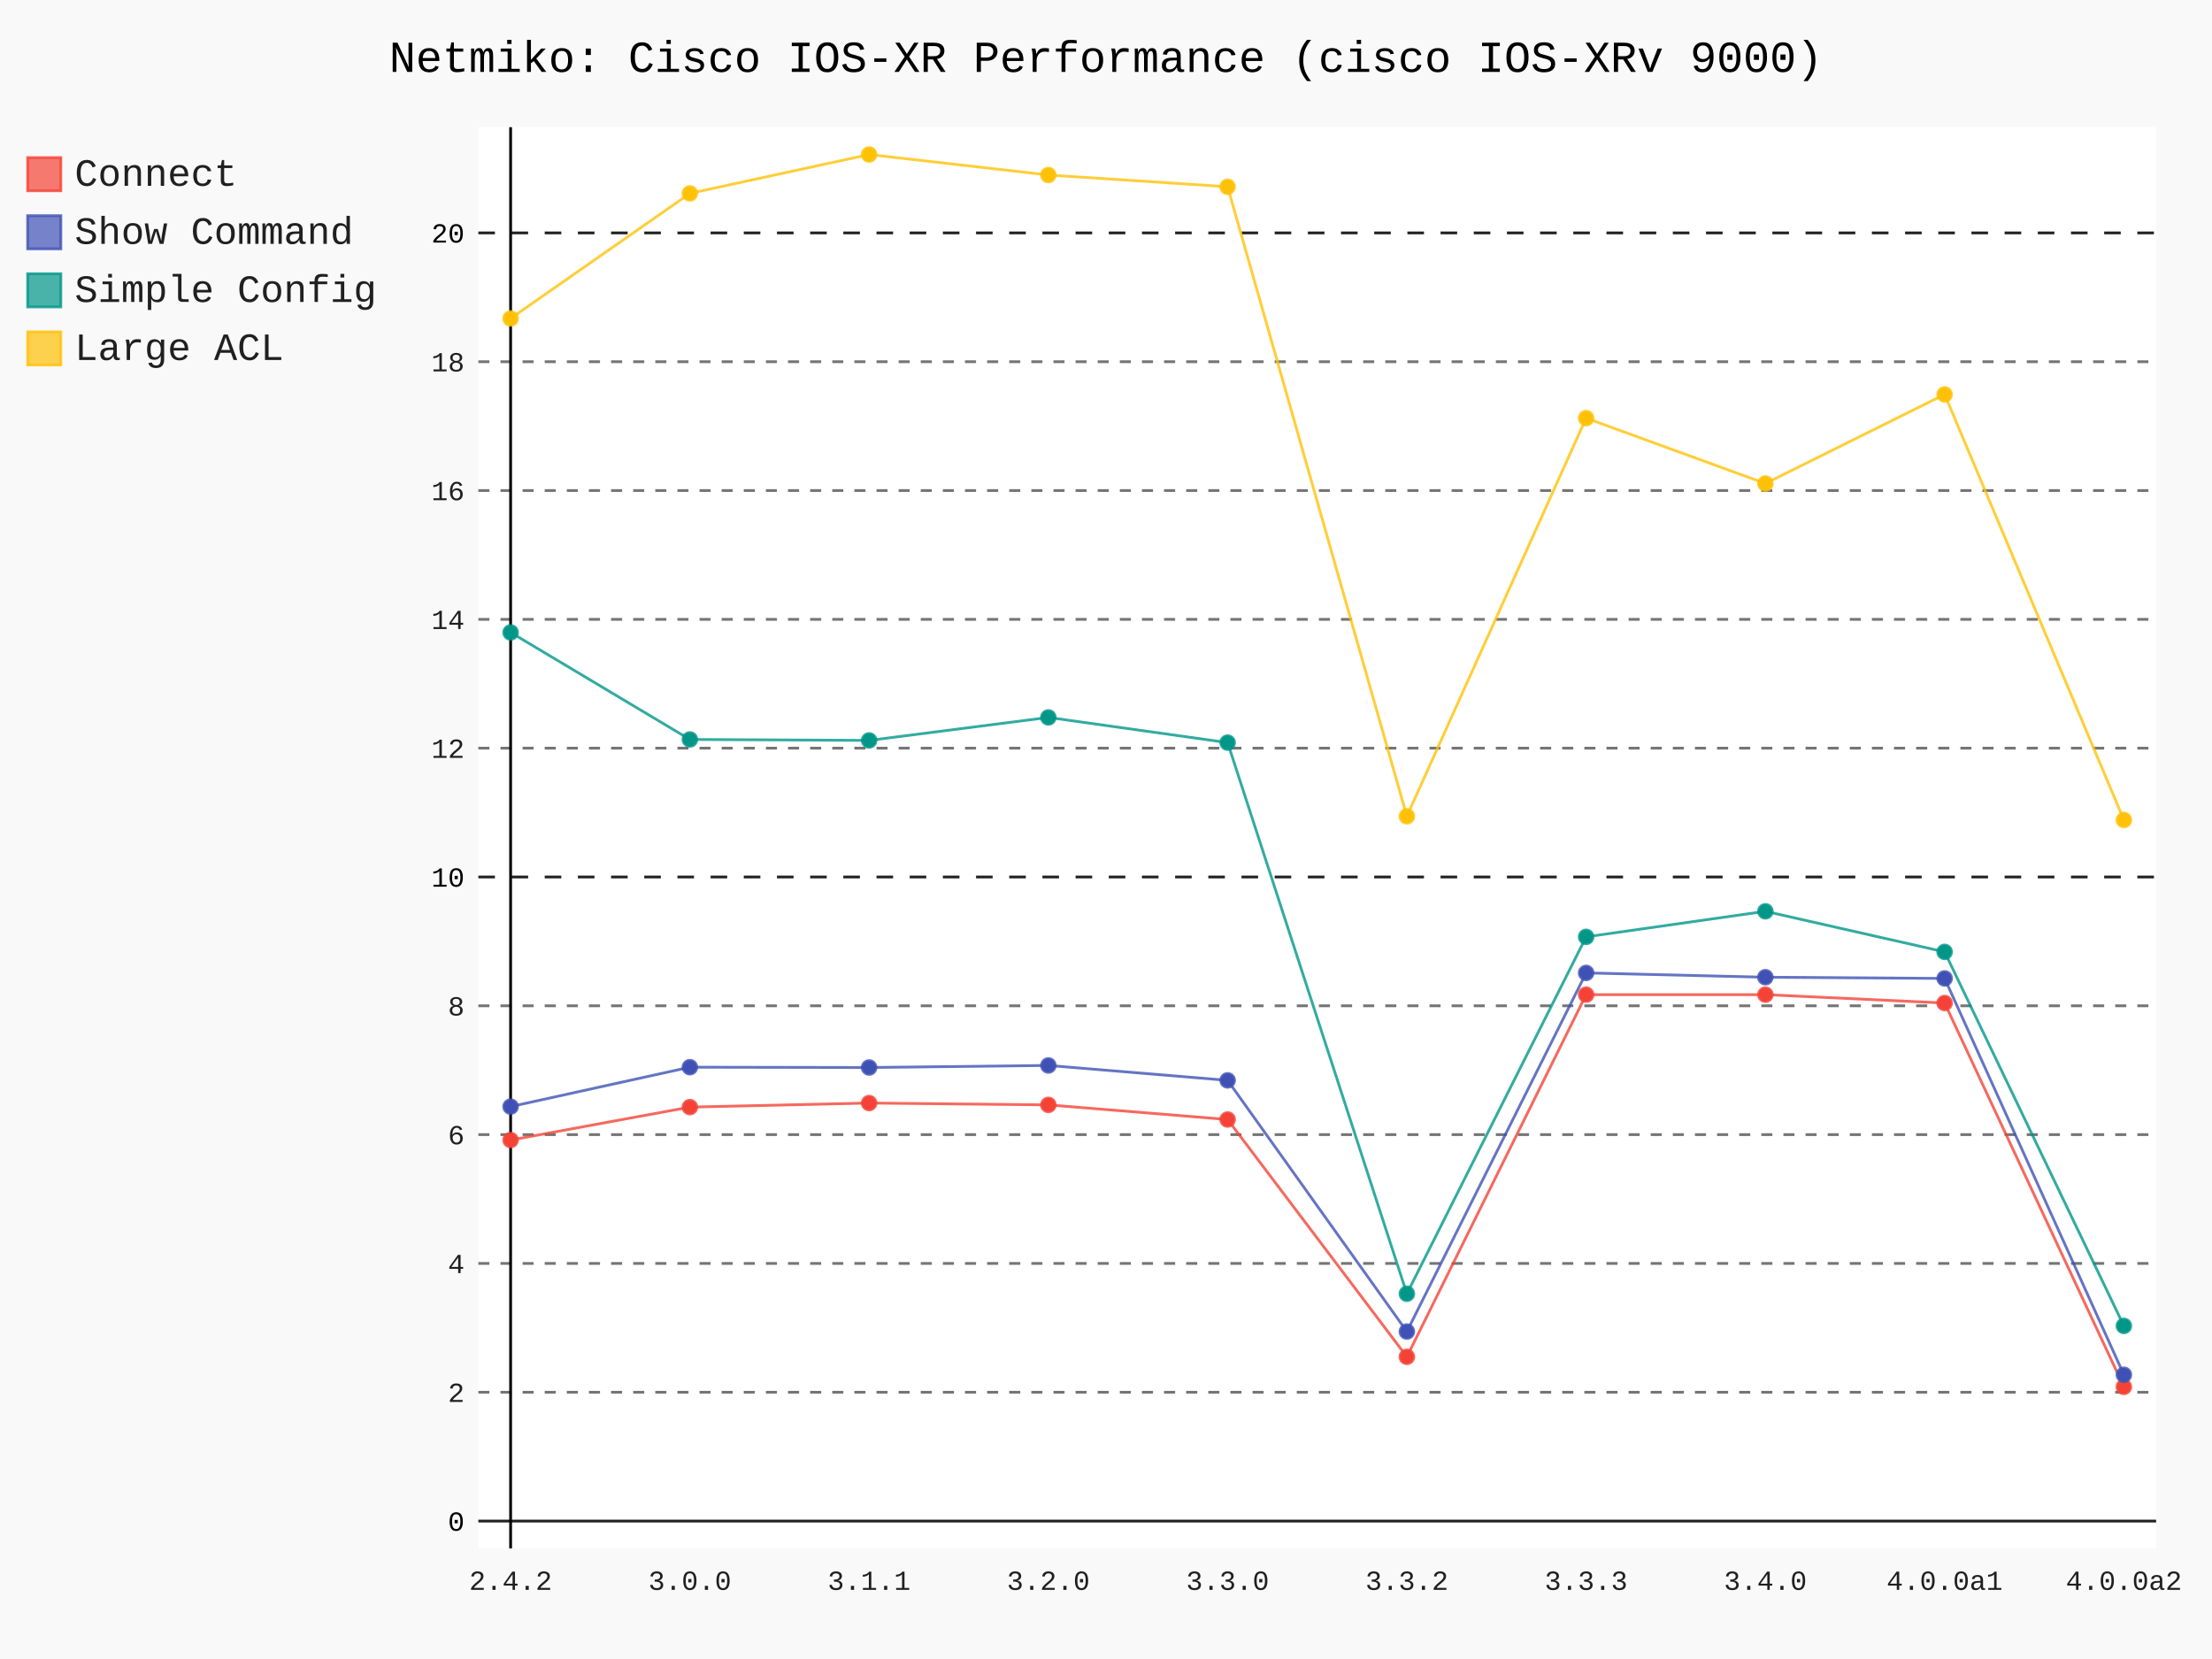
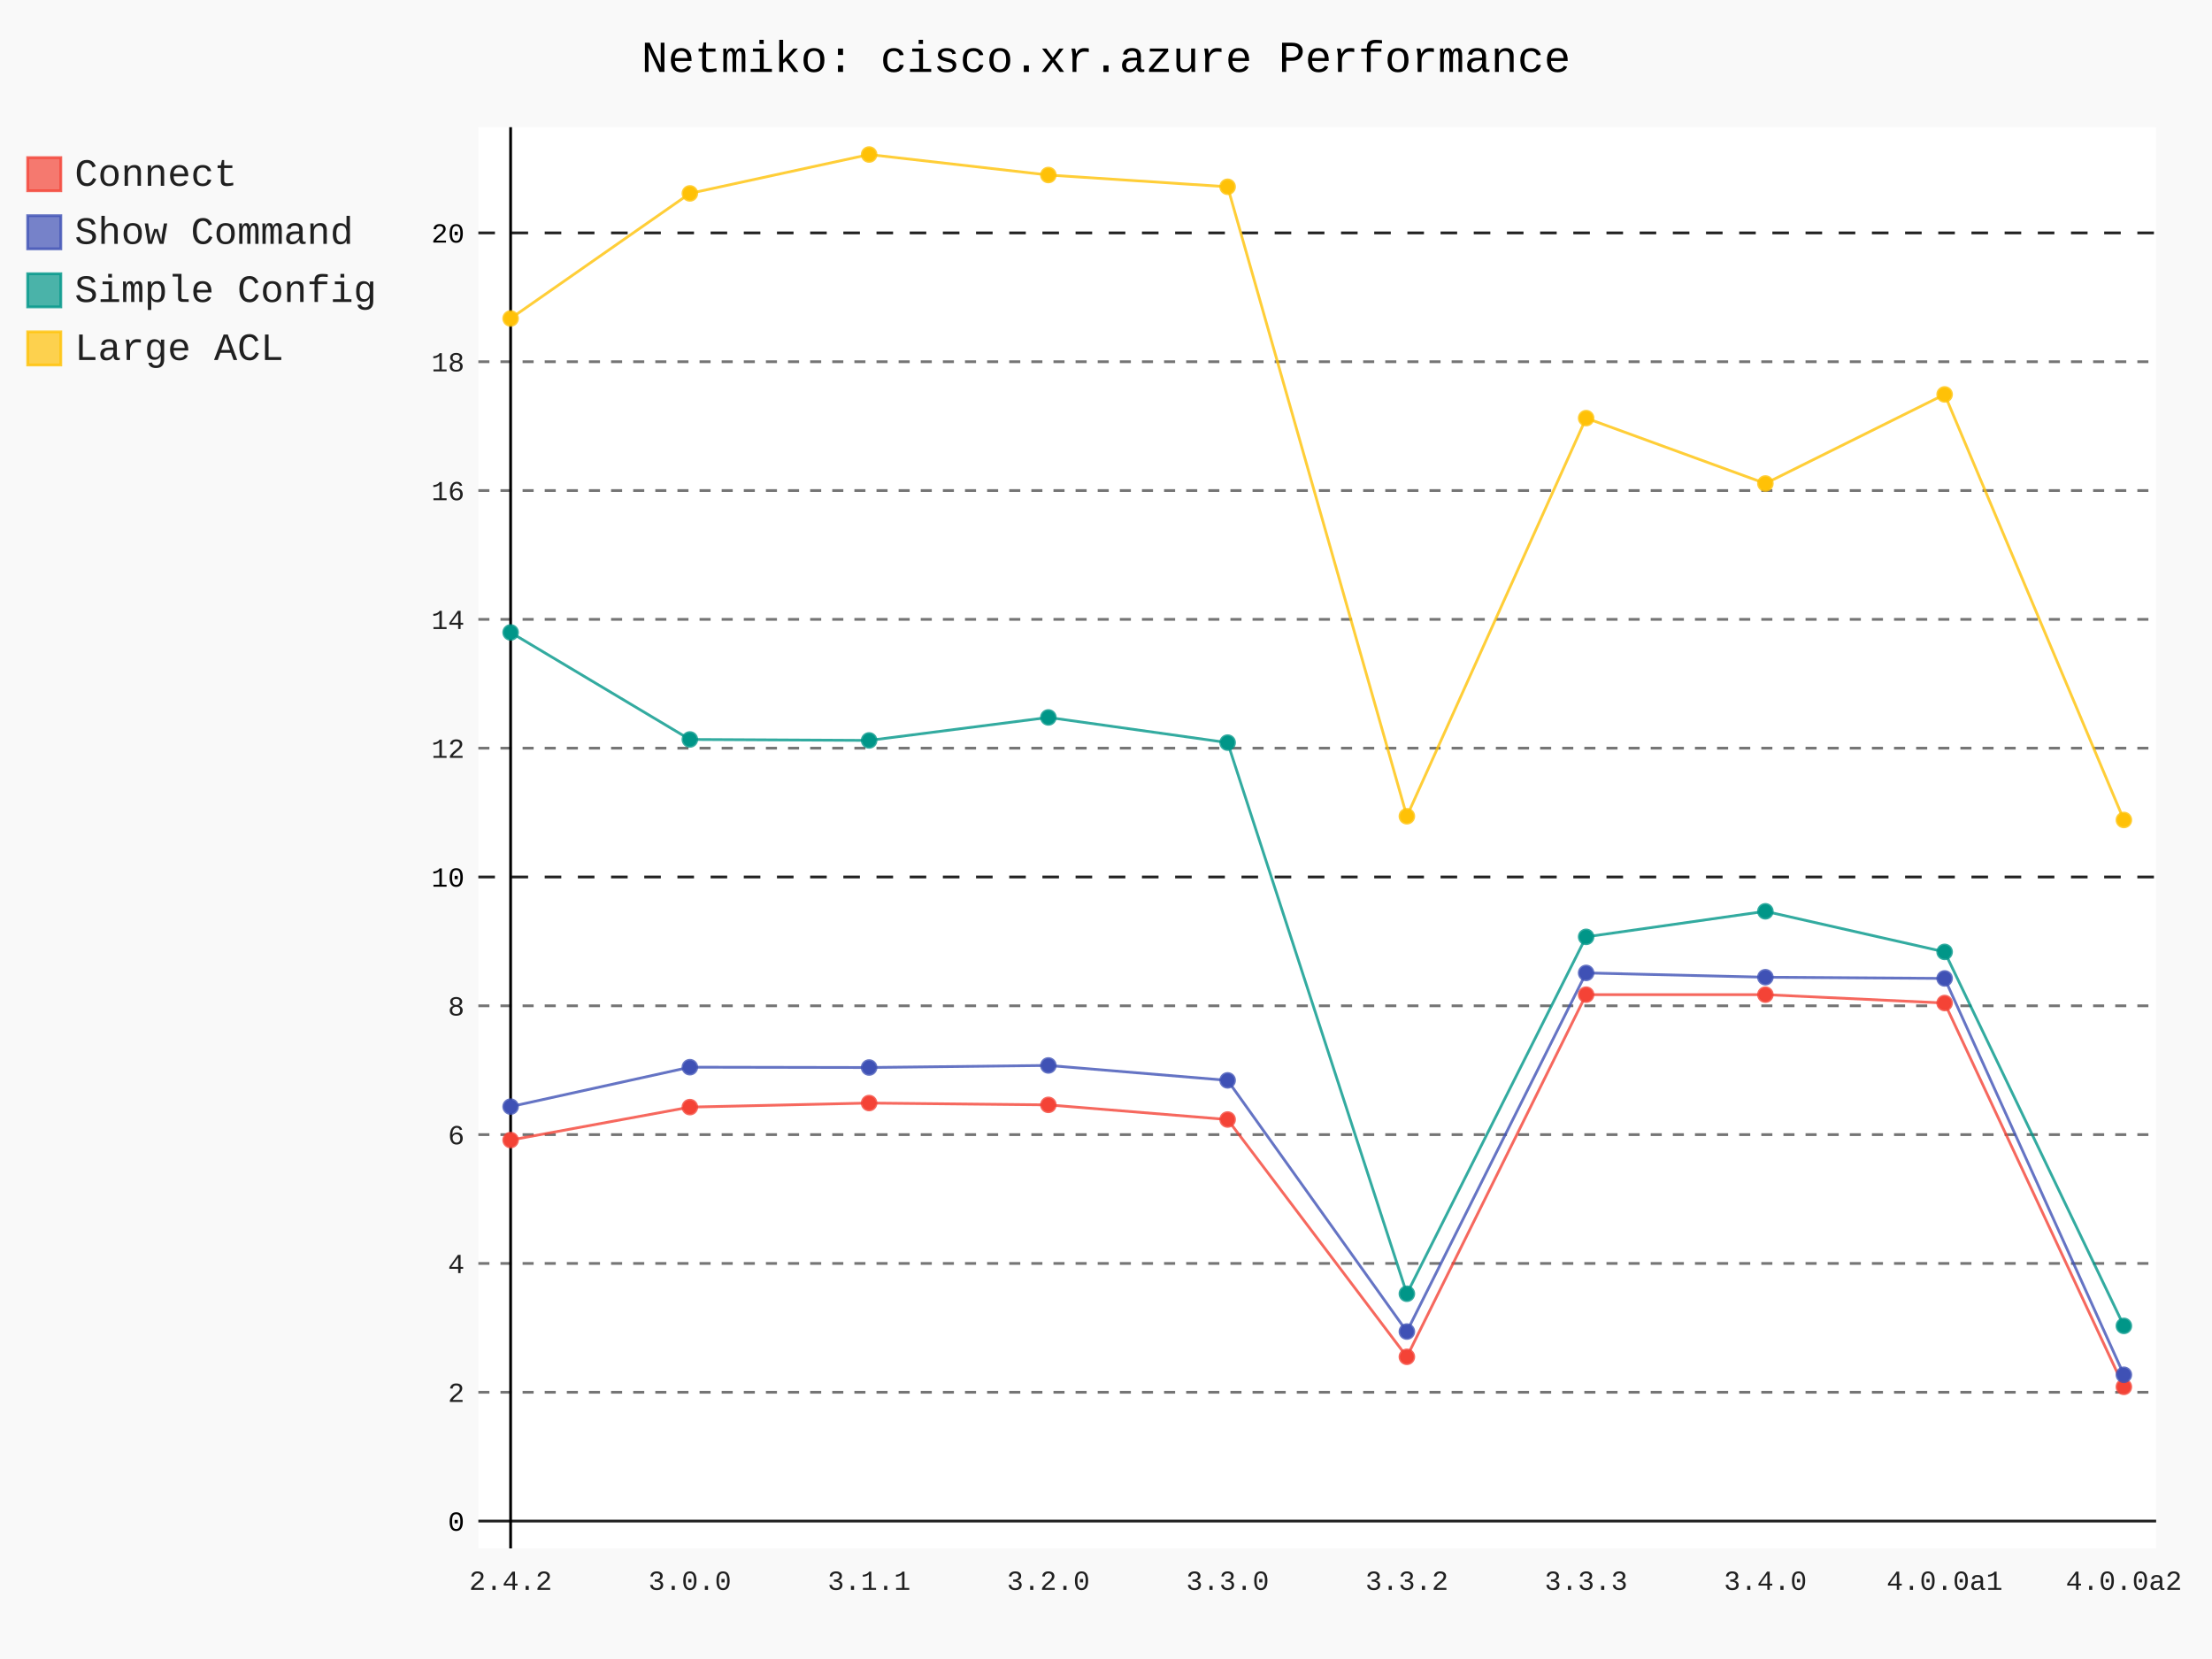
- <svg xmlns="http://www.w3.org/2000/svg" id="chart-66f1b746-1c2a-4299-93d2-f111a9cbf33e" class="pygal-chart" viewBox="0 0 800 600">
+ <svg xmlns="http://www.w3.org/2000/svg" class="pygal-chart" id="chart-f2059b49-88a2-4da0-a760-5a1cfb21d32f" viewBox="0 0 800 600">
  <defs>
-     <style type="text/css">#chart-66f1b746-1c2a-4299-93d2-f111a9cbf33e{-webkit-user-select:none;-webkit-font-smoothing:antialiased;font-family:Consolas,"Liberation Mono",Menlo,Courier,monospace}#chart-66f1b746-1c2a-4299-93d2-f111a9cbf33e .title{font-family:Consolas,"Liberation Mono",Menlo,Courier,monospace;font-size:16px}#chart-66f1b746-1c2a-4299-93d2-f111a9cbf33e .legends .legend text{font-family:Consolas,"Liberation Mono",Menlo,Courier,monospace;font-size:14px}#chart-66f1b746-1c2a-4299-93d2-f111a9cbf33e .axis text{font-family:Consolas,"Liberation Mono",Menlo,Courier,monospace;font-size:10px}#chart-66f1b746-1c2a-4299-93d2-f111a9cbf33e .axis text.major{font-family:Consolas,"Liberation Mono",Menlo,Courier,monospace;font-size:10px}#chart-66f1b746-1c2a-4299-93d2-f111a9cbf33e .text-overlay text.value{font-family:Consolas,"Liberation Mono",Menlo,Courier,monospace;font-size:16px}#chart-66f1b746-1c2a-4299-93d2-f111a9cbf33e .text-overlay text.label{font-family:Consolas,"Liberation Mono",Menlo,Courier,monospace;font-size:10px}#chart-66f1b746-1c2a-4299-93d2-f111a9cbf33e .tooltip{font-family:Consolas,"Liberation Mono",Menlo,Courier,monospace;font-size:14px}#chart-66f1b746-1c2a-4299-93d2-f111a9cbf33e text.no_data{font-family:Consolas,"Liberation Mono",Menlo,Courier,monospace;font-size:64px}
- #chart-66f1b746-1c2a-4299-93d2-f111a9cbf33e{background-color:rgba(249,249,249,1)}#chart-66f1b746-1c2a-4299-93d2-f111a9cbf33e path,#chart-66f1b746-1c2a-4299-93d2-f111a9cbf33e line,#chart-66f1b746-1c2a-4299-93d2-f111a9cbf33e rect,#chart-66f1b746-1c2a-4299-93d2-f111a9cbf33e circle{-webkit-transition:150ms;-moz-transition:150ms;transition:150ms}#chart-66f1b746-1c2a-4299-93d2-f111a9cbf33e .graph &gt; .background{fill:rgba(249,249,249,1)}#chart-66f1b746-1c2a-4299-93d2-f111a9cbf33e .plot &gt; .background{fill:rgba(255,255,255,1)}#chart-66f1b746-1c2a-4299-93d2-f111a9cbf33e .graph{fill:rgba(0,0,0,.87)}#chart-66f1b746-1c2a-4299-93d2-f111a9cbf33e text.no_data{fill:rgba(0,0,0,1)}#chart-66f1b746-1c2a-4299-93d2-f111a9cbf33e .title{fill:rgba(0,0,0,1)}#chart-66f1b746-1c2a-4299-93d2-f111a9cbf33e .legends .legend text{fill:rgba(0,0,0,.87)}#chart-66f1b746-1c2a-4299-93d2-f111a9cbf33e .legends .legend:hover text{fill:rgba(0,0,0,1)}#chart-66f1b746-1c2a-4299-93d2-f111a9cbf33e .axis .line{stroke:rgba(0,0,0,1)}#chart-66f1b746-1c2a-4299-93d2-f111a9cbf33e .axis .guide.line{stroke:rgba(0,0,0,.54)}#chart-66f1b746-1c2a-4299-93d2-f111a9cbf33e .axis .major.line{stroke:rgba(0,0,0,.87)}#chart-66f1b746-1c2a-4299-93d2-f111a9cbf33e .axis text.major{fill:rgba(0,0,0,1)}#chart-66f1b746-1c2a-4299-93d2-f111a9cbf33e .axis.y .guides:hover .guide.line,#chart-66f1b746-1c2a-4299-93d2-f111a9cbf33e .line-graph .axis.x .guides:hover .guide.line,#chart-66f1b746-1c2a-4299-93d2-f111a9cbf33e .stackedline-graph .axis.x .guides:hover .guide.line,#chart-66f1b746-1c2a-4299-93d2-f111a9cbf33e .xy-graph .axis.x .guides:hover .guide.line{stroke:rgba(0,0,0,1)}#chart-66f1b746-1c2a-4299-93d2-f111a9cbf33e .axis .guides:hover text{fill:rgba(0,0,0,1)}#chart-66f1b746-1c2a-4299-93d2-f111a9cbf33e .reactive{fill-opacity:.7;stroke-opacity:.8}#chart-66f1b746-1c2a-4299-93d2-f111a9cbf33e .ci{stroke:rgba(0,0,0,.87)}#chart-66f1b746-1c2a-4299-93d2-f111a9cbf33e .reactive.active,#chart-66f1b746-1c2a-4299-93d2-f111a9cbf33e .active .reactive{fill-opacity:.8;stroke-opacity:.9;stroke-width:4}#chart-66f1b746-1c2a-4299-93d2-f111a9cbf33e .ci .reactive.active{stroke-width:1.5}#chart-66f1b746-1c2a-4299-93d2-f111a9cbf33e .series text{fill:rgba(0,0,0,1)}#chart-66f1b746-1c2a-4299-93d2-f111a9cbf33e .tooltip rect{fill:rgba(255,255,255,1);stroke:rgba(0,0,0,1);-webkit-transition:opacity 150ms;-moz-transition:opacity 150ms;transition:opacity 150ms}#chart-66f1b746-1c2a-4299-93d2-f111a9cbf33e .tooltip .label{fill:rgba(0,0,0,.87)}#chart-66f1b746-1c2a-4299-93d2-f111a9cbf33e .tooltip .label{fill:rgba(0,0,0,.87)}#chart-66f1b746-1c2a-4299-93d2-f111a9cbf33e .tooltip .legend{font-size:.8em;fill:rgba(0,0,0,.54)}#chart-66f1b746-1c2a-4299-93d2-f111a9cbf33e .tooltip .x_label{font-size:.6em;fill:rgba(0,0,0,1)}#chart-66f1b746-1c2a-4299-93d2-f111a9cbf33e .tooltip .xlink{font-size:.5em;text-decoration:underline}#chart-66f1b746-1c2a-4299-93d2-f111a9cbf33e .tooltip .value{font-size:1.5em}#chart-66f1b746-1c2a-4299-93d2-f111a9cbf33e .bound{font-size:.5em}#chart-66f1b746-1c2a-4299-93d2-f111a9cbf33e .max-value{font-size:.75em;fill:rgba(0,0,0,.54)}#chart-66f1b746-1c2a-4299-93d2-f111a9cbf33e .map-element{fill:rgba(255,255,255,1);stroke:rgba(0,0,0,.54) !important}#chart-66f1b746-1c2a-4299-93d2-f111a9cbf33e .map-element .reactive{fill-opacity:inherit;stroke-opacity:inherit}#chart-66f1b746-1c2a-4299-93d2-f111a9cbf33e .color-0,#chart-66f1b746-1c2a-4299-93d2-f111a9cbf33e .color-0 a:visited{stroke:#F44336;fill:#F44336}#chart-66f1b746-1c2a-4299-93d2-f111a9cbf33e .color-1,#chart-66f1b746-1c2a-4299-93d2-f111a9cbf33e .color-1 a:visited{stroke:#3F51B5;fill:#3F51B5}#chart-66f1b746-1c2a-4299-93d2-f111a9cbf33e .color-2,#chart-66f1b746-1c2a-4299-93d2-f111a9cbf33e .color-2 a:visited{stroke:#009688;fill:#009688}#chart-66f1b746-1c2a-4299-93d2-f111a9cbf33e .color-3,#chart-66f1b746-1c2a-4299-93d2-f111a9cbf33e .color-3 a:visited{stroke:#FFC107;fill:#FFC107}#chart-66f1b746-1c2a-4299-93d2-f111a9cbf33e .text-overlay .color-0 text{fill:black}#chart-66f1b746-1c2a-4299-93d2-f111a9cbf33e .text-overlay .color-1 text{fill:black}#chart-66f1b746-1c2a-4299-93d2-f111a9cbf33e .text-overlay .color-2 text{fill:black}#chart-66f1b746-1c2a-4299-93d2-f111a9cbf33e .text-overlay .color-3 text{fill:black}
- #chart-66f1b746-1c2a-4299-93d2-f111a9cbf33e text.no_data{text-anchor:middle}#chart-66f1b746-1c2a-4299-93d2-f111a9cbf33e .guide.line{fill:none}#chart-66f1b746-1c2a-4299-93d2-f111a9cbf33e .centered{text-anchor:middle}#chart-66f1b746-1c2a-4299-93d2-f111a9cbf33e .title{text-anchor:middle}#chart-66f1b746-1c2a-4299-93d2-f111a9cbf33e .legends .legend text{fill-opacity:1}#chart-66f1b746-1c2a-4299-93d2-f111a9cbf33e .axis.x text{text-anchor:middle}#chart-66f1b746-1c2a-4299-93d2-f111a9cbf33e .axis.x:not(.web) text[transform]{text-anchor:start}#chart-66f1b746-1c2a-4299-93d2-f111a9cbf33e .axis.x:not(.web) text[transform].backwards{text-anchor:end}#chart-66f1b746-1c2a-4299-93d2-f111a9cbf33e .axis.y text{text-anchor:end}#chart-66f1b746-1c2a-4299-93d2-f111a9cbf33e .axis.y text[transform].backwards{text-anchor:start}#chart-66f1b746-1c2a-4299-93d2-f111a9cbf33e .axis.y2 text{text-anchor:start}#chart-66f1b746-1c2a-4299-93d2-f111a9cbf33e .axis.y2 text[transform].backwards{text-anchor:end}#chart-66f1b746-1c2a-4299-93d2-f111a9cbf33e .axis .guide.line{stroke-dasharray:4,4}#chart-66f1b746-1c2a-4299-93d2-f111a9cbf33e .axis .major.guide.line{stroke-dasharray:6,6}#chart-66f1b746-1c2a-4299-93d2-f111a9cbf33e .horizontal .axis.y .guide.line,#chart-66f1b746-1c2a-4299-93d2-f111a9cbf33e .horizontal .axis.y2 .guide.line,#chart-66f1b746-1c2a-4299-93d2-f111a9cbf33e .vertical .axis.x .guide.line{opacity:0}#chart-66f1b746-1c2a-4299-93d2-f111a9cbf33e .horizontal .axis.always_show .guide.line,#chart-66f1b746-1c2a-4299-93d2-f111a9cbf33e .vertical .axis.always_show .guide.line{opacity:1 !important}#chart-66f1b746-1c2a-4299-93d2-f111a9cbf33e .axis.y .guides:hover .guide.line,#chart-66f1b746-1c2a-4299-93d2-f111a9cbf33e .axis.y2 .guides:hover .guide.line,#chart-66f1b746-1c2a-4299-93d2-f111a9cbf33e .axis.x .guides:hover .guide.line{opacity:1}#chart-66f1b746-1c2a-4299-93d2-f111a9cbf33e .axis .guides:hover text{opacity:1}#chart-66f1b746-1c2a-4299-93d2-f111a9cbf33e .nofill{fill:none}#chart-66f1b746-1c2a-4299-93d2-f111a9cbf33e .subtle-fill{fill-opacity:.2}#chart-66f1b746-1c2a-4299-93d2-f111a9cbf33e .dot{stroke-width:1px;fill-opacity:1}#chart-66f1b746-1c2a-4299-93d2-f111a9cbf33e .dot.active{stroke-width:5px}#chart-66f1b746-1c2a-4299-93d2-f111a9cbf33e .dot.negative{fill:transparent}#chart-66f1b746-1c2a-4299-93d2-f111a9cbf33e text,#chart-66f1b746-1c2a-4299-93d2-f111a9cbf33e tspan{stroke:none !important}#chart-66f1b746-1c2a-4299-93d2-f111a9cbf33e .series text.active{opacity:1}#chart-66f1b746-1c2a-4299-93d2-f111a9cbf33e .tooltip rect{fill-opacity:.95;stroke-width:.5}#chart-66f1b746-1c2a-4299-93d2-f111a9cbf33e .tooltip text{fill-opacity:1}#chart-66f1b746-1c2a-4299-93d2-f111a9cbf33e .showable{visibility:hidden}#chart-66f1b746-1c2a-4299-93d2-f111a9cbf33e .showable.shown{visibility:visible}#chart-66f1b746-1c2a-4299-93d2-f111a9cbf33e .gauge-background{fill:rgba(229,229,229,1);stroke:none}#chart-66f1b746-1c2a-4299-93d2-f111a9cbf33e .bg-lines{stroke:rgba(249,249,249,1);stroke-width:2px}</style>
+     <style type="text/css">#chart-f2059b49-88a2-4da0-a760-5a1cfb21d32f{-webkit-user-select:none;-webkit-font-smoothing:antialiased;font-family:Consolas,"Liberation Mono",Menlo,Courier,monospace}#chart-f2059b49-88a2-4da0-a760-5a1cfb21d32f .title{font-family:Consolas,"Liberation Mono",Menlo,Courier,monospace;font-size:16px}#chart-f2059b49-88a2-4da0-a760-5a1cfb21d32f .legends .legend text{font-family:Consolas,"Liberation Mono",Menlo,Courier,monospace;font-size:14px}#chart-f2059b49-88a2-4da0-a760-5a1cfb21d32f .axis text{font-family:Consolas,"Liberation Mono",Menlo,Courier,monospace;font-size:10px}#chart-f2059b49-88a2-4da0-a760-5a1cfb21d32f .axis text.major{font-family:Consolas,"Liberation Mono",Menlo,Courier,monospace;font-size:10px}#chart-f2059b49-88a2-4da0-a760-5a1cfb21d32f .text-overlay text.value{font-family:Consolas,"Liberation Mono",Menlo,Courier,monospace;font-size:16px}#chart-f2059b49-88a2-4da0-a760-5a1cfb21d32f .text-overlay text.label{font-family:Consolas,"Liberation Mono",Menlo,Courier,monospace;font-size:10px}#chart-f2059b49-88a2-4da0-a760-5a1cfb21d32f .tooltip{font-family:Consolas,"Liberation Mono",Menlo,Courier,monospace;font-size:14px}#chart-f2059b49-88a2-4da0-a760-5a1cfb21d32f text.no_data{font-family:Consolas,"Liberation Mono",Menlo,Courier,monospace;font-size:64px}
+ #chart-f2059b49-88a2-4da0-a760-5a1cfb21d32f{background-color:rgba(249,249,249,1)}#chart-f2059b49-88a2-4da0-a760-5a1cfb21d32f path,#chart-f2059b49-88a2-4da0-a760-5a1cfb21d32f line,#chart-f2059b49-88a2-4da0-a760-5a1cfb21d32f rect,#chart-f2059b49-88a2-4da0-a760-5a1cfb21d32f circle{-webkit-transition:150ms;-moz-transition:150ms;transition:150ms}#chart-f2059b49-88a2-4da0-a760-5a1cfb21d32f .graph &gt; .background{fill:rgba(249,249,249,1)}#chart-f2059b49-88a2-4da0-a760-5a1cfb21d32f .plot &gt; .background{fill:rgba(255,255,255,1)}#chart-f2059b49-88a2-4da0-a760-5a1cfb21d32f .graph{fill:rgba(0,0,0,.87)}#chart-f2059b49-88a2-4da0-a760-5a1cfb21d32f text.no_data{fill:rgba(0,0,0,1)}#chart-f2059b49-88a2-4da0-a760-5a1cfb21d32f .title{fill:rgba(0,0,0,1)}#chart-f2059b49-88a2-4da0-a760-5a1cfb21d32f .legends .legend text{fill:rgba(0,0,0,.87)}#chart-f2059b49-88a2-4da0-a760-5a1cfb21d32f .legends .legend:hover text{fill:rgba(0,0,0,1)}#chart-f2059b49-88a2-4da0-a760-5a1cfb21d32f .axis .line{stroke:rgba(0,0,0,1)}#chart-f2059b49-88a2-4da0-a760-5a1cfb21d32f .axis .guide.line{stroke:rgba(0,0,0,.54)}#chart-f2059b49-88a2-4da0-a760-5a1cfb21d32f .axis .major.line{stroke:rgba(0,0,0,.87)}#chart-f2059b49-88a2-4da0-a760-5a1cfb21d32f .axis text.major{fill:rgba(0,0,0,1)}#chart-f2059b49-88a2-4da0-a760-5a1cfb21d32f .axis.y .guides:hover .guide.line,#chart-f2059b49-88a2-4da0-a760-5a1cfb21d32f .line-graph .axis.x .guides:hover .guide.line,#chart-f2059b49-88a2-4da0-a760-5a1cfb21d32f .stackedline-graph .axis.x .guides:hover .guide.line,#chart-f2059b49-88a2-4da0-a760-5a1cfb21d32f .xy-graph .axis.x .guides:hover .guide.line{stroke:rgba(0,0,0,1)}#chart-f2059b49-88a2-4da0-a760-5a1cfb21d32f .axis .guides:hover text{fill:rgba(0,0,0,1)}#chart-f2059b49-88a2-4da0-a760-5a1cfb21d32f .reactive{fill-opacity:.7;stroke-opacity:.8}#chart-f2059b49-88a2-4da0-a760-5a1cfb21d32f .ci{stroke:rgba(0,0,0,.87)}#chart-f2059b49-88a2-4da0-a760-5a1cfb21d32f .reactive.active,#chart-f2059b49-88a2-4da0-a760-5a1cfb21d32f .active .reactive{fill-opacity:.8;stroke-opacity:.9;stroke-width:4}#chart-f2059b49-88a2-4da0-a760-5a1cfb21d32f .ci .reactive.active{stroke-width:1.5}#chart-f2059b49-88a2-4da0-a760-5a1cfb21d32f .series text{fill:rgba(0,0,0,1)}#chart-f2059b49-88a2-4da0-a760-5a1cfb21d32f .tooltip rect{fill:rgba(255,255,255,1);stroke:rgba(0,0,0,1);-webkit-transition:opacity 150ms;-moz-transition:opacity 150ms;transition:opacity 150ms}#chart-f2059b49-88a2-4da0-a760-5a1cfb21d32f .tooltip .label{fill:rgba(0,0,0,.87)}#chart-f2059b49-88a2-4da0-a760-5a1cfb21d32f .tooltip .label{fill:rgba(0,0,0,.87)}#chart-f2059b49-88a2-4da0-a760-5a1cfb21d32f .tooltip .legend{font-size:.8em;fill:rgba(0,0,0,.54)}#chart-f2059b49-88a2-4da0-a760-5a1cfb21d32f .tooltip .x_label{font-size:.6em;fill:rgba(0,0,0,1)}#chart-f2059b49-88a2-4da0-a760-5a1cfb21d32f .tooltip .xlink{font-size:.5em;text-decoration:underline}#chart-f2059b49-88a2-4da0-a760-5a1cfb21d32f .tooltip .value{font-size:1.5em}#chart-f2059b49-88a2-4da0-a760-5a1cfb21d32f .bound{font-size:.5em}#chart-f2059b49-88a2-4da0-a760-5a1cfb21d32f .max-value{font-size:.75em;fill:rgba(0,0,0,.54)}#chart-f2059b49-88a2-4da0-a760-5a1cfb21d32f .map-element{fill:rgba(255,255,255,1);stroke:rgba(0,0,0,.54) !important}#chart-f2059b49-88a2-4da0-a760-5a1cfb21d32f .map-element .reactive{fill-opacity:inherit;stroke-opacity:inherit}#chart-f2059b49-88a2-4da0-a760-5a1cfb21d32f .color-0,#chart-f2059b49-88a2-4da0-a760-5a1cfb21d32f .color-0 a:visited{stroke:#F44336;fill:#F44336}#chart-f2059b49-88a2-4da0-a760-5a1cfb21d32f .color-1,#chart-f2059b49-88a2-4da0-a760-5a1cfb21d32f .color-1 a:visited{stroke:#3F51B5;fill:#3F51B5}#chart-f2059b49-88a2-4da0-a760-5a1cfb21d32f .color-2,#chart-f2059b49-88a2-4da0-a760-5a1cfb21d32f .color-2 a:visited{stroke:#009688;fill:#009688}#chart-f2059b49-88a2-4da0-a760-5a1cfb21d32f .color-3,#chart-f2059b49-88a2-4da0-a760-5a1cfb21d32f .color-3 a:visited{stroke:#FFC107;fill:#FFC107}#chart-f2059b49-88a2-4da0-a760-5a1cfb21d32f .text-overlay .color-0 text{fill:black}#chart-f2059b49-88a2-4da0-a760-5a1cfb21d32f .text-overlay .color-1 text{fill:black}#chart-f2059b49-88a2-4da0-a760-5a1cfb21d32f .text-overlay .color-2 text{fill:black}#chart-f2059b49-88a2-4da0-a760-5a1cfb21d32f .text-overlay .color-3 text{fill:black}
+ #chart-f2059b49-88a2-4da0-a760-5a1cfb21d32f text.no_data{text-anchor:middle}#chart-f2059b49-88a2-4da0-a760-5a1cfb21d32f .guide.line{fill:none}#chart-f2059b49-88a2-4da0-a760-5a1cfb21d32f .centered{text-anchor:middle}#chart-f2059b49-88a2-4da0-a760-5a1cfb21d32f .title{text-anchor:middle}#chart-f2059b49-88a2-4da0-a760-5a1cfb21d32f .legends .legend text{fill-opacity:1}#chart-f2059b49-88a2-4da0-a760-5a1cfb21d32f .axis.x text{text-anchor:middle}#chart-f2059b49-88a2-4da0-a760-5a1cfb21d32f .axis.x:not(.web) text[transform]{text-anchor:start}#chart-f2059b49-88a2-4da0-a760-5a1cfb21d32f .axis.x:not(.web) text[transform].backwards{text-anchor:end}#chart-f2059b49-88a2-4da0-a760-5a1cfb21d32f .axis.y text{text-anchor:end}#chart-f2059b49-88a2-4da0-a760-5a1cfb21d32f .axis.y text[transform].backwards{text-anchor:start}#chart-f2059b49-88a2-4da0-a760-5a1cfb21d32f .axis.y2 text{text-anchor:start}#chart-f2059b49-88a2-4da0-a760-5a1cfb21d32f .axis.y2 text[transform].backwards{text-anchor:end}#chart-f2059b49-88a2-4da0-a760-5a1cfb21d32f .axis .guide.line{stroke-dasharray:4,4}#chart-f2059b49-88a2-4da0-a760-5a1cfb21d32f .axis .major.guide.line{stroke-dasharray:6,6}#chart-f2059b49-88a2-4da0-a760-5a1cfb21d32f .horizontal .axis.y .guide.line,#chart-f2059b49-88a2-4da0-a760-5a1cfb21d32f .horizontal .axis.y2 .guide.line,#chart-f2059b49-88a2-4da0-a760-5a1cfb21d32f .vertical .axis.x .guide.line{opacity:0}#chart-f2059b49-88a2-4da0-a760-5a1cfb21d32f .horizontal .axis.always_show .guide.line,#chart-f2059b49-88a2-4da0-a760-5a1cfb21d32f .vertical .axis.always_show .guide.line{opacity:1 !important}#chart-f2059b49-88a2-4da0-a760-5a1cfb21d32f .axis.y .guides:hover .guide.line,#chart-f2059b49-88a2-4da0-a760-5a1cfb21d32f .axis.y2 .guides:hover .guide.line,#chart-f2059b49-88a2-4da0-a760-5a1cfb21d32f .axis.x .guides:hover .guide.line{opacity:1}#chart-f2059b49-88a2-4da0-a760-5a1cfb21d32f .axis .guides:hover text{opacity:1}#chart-f2059b49-88a2-4da0-a760-5a1cfb21d32f .nofill{fill:none}#chart-f2059b49-88a2-4da0-a760-5a1cfb21d32f .subtle-fill{fill-opacity:.2}#chart-f2059b49-88a2-4da0-a760-5a1cfb21d32f .dot{stroke-width:1px;fill-opacity:1}#chart-f2059b49-88a2-4da0-a760-5a1cfb21d32f .dot.active{stroke-width:5px}#chart-f2059b49-88a2-4da0-a760-5a1cfb21d32f .dot.negative{fill:transparent}#chart-f2059b49-88a2-4da0-a760-5a1cfb21d32f text,#chart-f2059b49-88a2-4da0-a760-5a1cfb21d32f tspan{stroke:none !important}#chart-f2059b49-88a2-4da0-a760-5a1cfb21d32f .series text.active{opacity:1}#chart-f2059b49-88a2-4da0-a760-5a1cfb21d32f .tooltip rect{fill-opacity:.95;stroke-width:.5}#chart-f2059b49-88a2-4da0-a760-5a1cfb21d32f .tooltip text{fill-opacity:1}#chart-f2059b49-88a2-4da0-a760-5a1cfb21d32f .showable{visibility:hidden}#chart-f2059b49-88a2-4da0-a760-5a1cfb21d32f .showable.shown{visibility:visible}#chart-f2059b49-88a2-4da0-a760-5a1cfb21d32f .gauge-background{fill:rgba(229,229,229,1);stroke:none}#chart-f2059b49-88a2-4da0-a760-5a1cfb21d32f .bg-lines{stroke:rgba(249,249,249,1);stroke-width:2px}</style>
  </defs>
  <g class="graph line-graph vertical">
-     <rect x="0" y="0" width="800" height="600" class="background" />
-     <g transform="translate(173, 46)" class="plot">
-       <rect x="0" y="0" width="606.8" height="514" class="background" />
+     <rect class="background" height="600" width="800" x="0" y="0" />
+     <g class="plot" transform="translate(173, 46)">
+       <rect class="background" height="514" width="606.8" x="0" y="0" />
      <g class="axis y always_show">
        <g class="guides">
-           <path d="M0 504.115 h606.8" class="axis major line" />
-           <text x="-5" y="507.615" class="major">0</text>
-         </g>
-         <g class="guides">
-           <path d="M0 457.527 h606.8" class="guide line" />
-           <text x="-5" y="461.027" class="">2</text>
-         </g>
-         <g class="guides">
-           <path d="M0 410.939 h606.8" class="guide line" />
-           <text x="-5" y="414.439" class="">4</text>
-         </g>
-         <g class="guides">
-           <path d="M0 364.351 h606.8" class="guide line" />
-           <text x="-5" y="367.851" class="">6</text>
-         </g>
-         <g class="guides">
-           <path d="M0 317.762 h606.8" class="guide line" />
-           <text x="-5" y="321.262" class="">8</text>
-         </g>
-         <g class="guides">
-           <path d="M0 271.174 h606.8" class="major guide line" />
-           <text x="-5" y="274.674" class="major">10</text>
-         </g>
-         <g class="guides">
-           <path d="M0 224.586 h606.8" class="guide line" />
-           <text x="-5" y="228.086" class="">12</text>
-         </g>
-         <g class="guides">
-           <path d="M0 177.998 h606.8" class="guide line" />
-           <text x="-5" y="181.498" class="">14</text>
-         </g>
-         <g class="guides">
-           <path d="M0 131.409 h606.8" class="guide line" />
-           <text x="-5" y="134.909" class="">16</text>
-         </g>
-         <g class="guides">
-           <path d="M0 84.821 h606.8" class="guide line" />
-           <text x="-5" y="88.321" class="">18</text>
-         </g>
-         <g class="guides">
-           <path d="M0 38.233 h606.8" class="major guide line" />
-           <text x="-5" y="41.733" class="major">20</text>
+           <path class="axis major line" d="M0 504.115 h606.8" />
+           <text class="major" x="-5" y="507.615">0</text>
+         </g>
+         <g class="guides">
+           <path class="guide line" d="M0 457.527 h606.8" />
+           <text class="" x="-5" y="461.027">2</text>
+         </g>
+         <g class="guides">
+           <path class="guide line" d="M0 410.939 h606.8" />
+           <text class="" x="-5" y="414.439">4</text>
+         </g>
+         <g class="guides">
+           <path class="guide line" d="M0 364.351 h606.8" />
+           <text class="" x="-5" y="367.851">6</text>
+         </g>
+         <g class="guides">
+           <path class="guide line" d="M0 317.762 h606.8" />
+           <text class="" x="-5" y="321.262">8</text>
+         </g>
+         <g class="guides">
+           <path class="major guide line" d="M0 271.174 h606.8" />
+           <text class="major" x="-5" y="274.674">10</text>
+         </g>
+         <g class="guides">
+           <path class="guide line" d="M0 224.586 h606.8" />
+           <text class="" x="-5" y="228.086">12</text>
+         </g>
+         <g class="guides">
+           <path class="guide line" d="M0 177.998 h606.8" />
+           <text class="" x="-5" y="181.498">14</text>
+         </g>
+         <g class="guides">
+           <path class="guide line" d="M0 131.409 h606.8" />
+           <text class="" x="-5" y="134.909">16</text>
+         </g>
+         <g class="guides">
+           <path class="guide line" d="M0 84.821 h606.8" />
+           <text class="" x="-5" y="88.321">18</text>
+         </g>
+         <g class="guides">
+           <path class="major guide line" d="M0 38.233 h606.8" />
+           <text class="major" x="-5" y="41.733">20</text>
        </g>
      </g>
      <g class="axis x">
        <g class="guides">
-           <path d="M11.669 0 v514" class="line" />
-           <text x="11.669" y="529.0" class="">2.4.2</text>
-         </g>
-         <g class="guides">
-           <path d="M76.498 0 v514" class="guide line" />
-           <text x="76.498" y="529.0" class="">3.0.0</text>
-         </g>
-         <g class="guides">
-           <path d="M141.327 0 v514" class="guide line" />
-           <text x="141.327" y="529.0" class="">3.1.1</text>
-         </g>
-         <g class="guides">
-           <path d="M206.156 0 v514" class="guide line" />
-           <text x="206.156" y="529.0" class="">3.2.0</text>
-         </g>
-         <g class="guides">
-           <path d="M270.985 0 v514" class="guide line" />
-           <text x="270.985" y="529.0" class="">3.3.0</text>
-         </g>
-         <g class="guides">
-           <path d="M335.815 0 v514" class="guide line" />
-           <text x="335.815" y="529.0" class="">3.3.2</text>
-         </g>
-         <g class="guides">
-           <path d="M400.644 0 v514" class="guide line" />
-           <text x="400.644" y="529.0" class="">3.3.3</text>
-         </g>
-         <g class="guides">
-           <path d="M465.473 0 v514" class="guide line" />
-           <text x="465.473" y="529.0" class="">3.4.0</text>
-         </g>
-         <g class="guides">
-           <path d="M530.302 0 v514" class="guide line" />
-           <text x="530.302" y="529.0" class="">4.0.0a1</text>
-         </g>
-         <g class="guides">
-           <path d="M595.131 0 v514" class="guide line" />
-           <text x="595.131" y="529.0" class="">4.0.0a2</text>
+           <path class="line" d="M11.669 0 v514" />
+           <text class="" x="11.669" y="529.0">2.4.2</text>
+         </g>
+         <g class="guides">
+           <path class="guide line" d="M76.498 0 v514" />
+           <text class="" x="76.498" y="529.0">3.0.0</text>
+         </g>
+         <g class="guides">
+           <path class="guide line" d="M141.327 0 v514" />
+           <text class="" x="141.327" y="529.0">3.1.1</text>
+         </g>
+         <g class="guides">
+           <path class="guide line" d="M206.156 0 v514" />
+           <text class="" x="206.156" y="529.0">3.2.0</text>
+         </g>
+         <g class="guides">
+           <path class="guide line" d="M270.985 0 v514" />
+           <text class="" x="270.985" y="529.0">3.3.0</text>
+         </g>
+         <g class="guides">
+           <path class="guide line" d="M335.815 0 v514" />
+           <text class="" x="335.815" y="529.0">3.3.2</text>
+         </g>
+         <g class="guides">
+           <path class="guide line" d="M400.644 0 v514" />
+           <text class="" x="400.644" y="529.0">3.3.3</text>
+         </g>
+         <g class="guides">
+           <path class="guide line" d="M465.473 0 v514" />
+           <text class="" x="465.473" y="529.0">3.4.0</text>
+         </g>
+         <g class="guides">
+           <path class="guide line" d="M530.302 0 v514" />
+           <text class="" x="530.302" y="529.0">4.0.0a1</text>
+         </g>
+         <g class="guides">
+           <path class="guide line" d="M595.131 0 v514" />
+           <text class="" x="595.131" y="529.0">4.0.0a2</text>
        </g>
      </g>
      <g class="series serie-0 color-0">
-         <path d="M11.669 366.312 L76.498 354.4 141.327 352.935 206.156 353.593 270.985 358.887 335.815 444.713 400.644 313.728 465.473 313.728 530.302 316.757 595.131 455.578" class="line reactive nofill" />
+         <path class="line reactive nofill" d="M11.669 366.312 L76.498 354.4 141.327 352.935 206.156 353.593 270.985 358.887 335.815 444.713 400.644 313.728 465.473 313.728 530.302 316.757 595.131 455.578" />
      </g>
      <g class="series serie-1 color-1">
-         <path d="M11.669 354.223 L76.498 339.964 141.327 340.081 206.156 339.334 270.985 344.73 335.815 435.576 400.644 305.87 465.473 307.425 530.302 307.86 595.131 451.2" class="line reactive nofill" />
+         <path class="line reactive nofill" d="M11.669 354.223 L76.498 339.964 141.327 340.081 206.156 339.334 270.985 344.73 335.815 435.576 400.644 305.87 465.473 307.425 530.302 307.86 595.131 451.2" />
      </g>
      <g class="series serie-2 color-2">
-         <path d="M11.669 182.726 L76.498 221.435 141.327 221.781 206.156 213.467 270.985 222.578 335.815 421.902 400.644 292.826 465.473 283.588 530.302 298.265 595.131 433.527" class="line reactive nofill" />
+         <path class="line reactive nofill" d="M11.669 182.726 L76.498 221.435 141.327 221.781 206.156 213.467 270.985 222.578 335.815 421.902 400.644 292.826 465.473 283.588 530.302 298.265 595.131 433.527" />
      </g>
      <g class="series serie-3 color-3">
-         <path d="M11.669 69.179 L76.498 23.946 141.327 9.885 206.156 17.298 270.985 21.549 335.815 249.214 400.644 105.216 465.473 128.861 530.302 96.644 595.131 250.556" class="line reactive nofill" />
+         <path class="line reactive nofill" d="M11.669 69.179 L76.498 23.946 141.327 9.885 206.156 17.298 270.985 21.549 335.815 249.214 400.644 105.216 465.473 128.861 530.302 96.644 595.131 250.556" />
      </g>
    </g>
    <g class="titles">
-       <text x="400.0" y="26" class="title plot_title">Netmiko: Cisco IOS-XR Performance (cisco IOS-XRv 9000)</text>
-     </g>
-     <g transform="translate(173, 46)" class="plot overlay">
+       <text class="title plot_title" x="400.0" y="26">Netmiko: cisco.xr.azure Performance</text>
+     </g>
+     <g class="plot overlay" transform="translate(173, 46)">
      <g class="series serie-0 color-0">
        <g class="dots">
-           <circle cx="11.669" cy="366.312" r="2.5" class="dot reactive tooltip-trigger" />
-         </g>
-         <g class="dots">
-           <circle cx="76.498" cy="354.4" r="2.5" class="dot reactive tooltip-trigger" />
-         </g>
-         <g class="dots">
-           <circle cx="141.327" cy="352.935" r="2.5" class="dot reactive tooltip-trigger" />
-         </g>
-         <g class="dots">
-           <circle cx="206.156" cy="353.593" r="2.5" class="dot reactive tooltip-trigger" />
-         </g>
-         <g class="dots">
-           <circle cx="270.985" cy="358.887" r="2.5" class="dot reactive tooltip-trigger" />
-         </g>
-         <g class="dots">
-           <circle cx="335.815" cy="444.713" r="2.5" class="dot reactive tooltip-trigger" />
-         </g>
-         <g class="dots">
-           <circle cx="400.644" cy="313.728" r="2.5" class="dot reactive tooltip-trigger" />
-         </g>
-         <g class="dots">
-           <circle cx="465.473" cy="313.728" r="2.5" class="dot reactive tooltip-trigger" />
-         </g>
-         <g class="dots">
-           <circle cx="530.302" cy="316.757" r="2.5" class="dot reactive tooltip-trigger" />
-         </g>
-         <g class="dots">
-           <circle cx="595.131" cy="455.578" r="2.5" class="dot reactive tooltip-trigger" />
+           <circle class="dot reactive tooltip-trigger" cx="11.669" cy="366.312" r="2.5" />
+         </g>
+         <g class="dots">
+           <circle class="dot reactive tooltip-trigger" cx="76.498" cy="354.4" r="2.5" />
+         </g>
+         <g class="dots">
+           <circle class="dot reactive tooltip-trigger" cx="141.327" cy="352.935" r="2.5" />
+         </g>
+         <g class="dots">
+           <circle class="dot reactive tooltip-trigger" cx="206.156" cy="353.593" r="2.5" />
+         </g>
+         <g class="dots">
+           <circle class="dot reactive tooltip-trigger" cx="270.985" cy="358.887" r="2.5" />
+         </g>
+         <g class="dots">
+           <circle class="dot reactive tooltip-trigger" cx="335.815" cy="444.713" r="2.5" />
+         </g>
+         <g class="dots">
+           <circle class="dot reactive tooltip-trigger" cx="400.644" cy="313.728" r="2.5" />
+         </g>
+         <g class="dots">
+           <circle class="dot reactive tooltip-trigger" cx="465.473" cy="313.728" r="2.5" />
+         </g>
+         <g class="dots">
+           <circle class="dot reactive tooltip-trigger" cx="530.302" cy="316.757" r="2.5" />
+         </g>
+         <g class="dots">
+           <circle class="dot reactive tooltip-trigger" cx="595.131" cy="455.578" r="2.5" />
        </g>
      </g>
      <g class="series serie-1 color-1">
        <g class="dots">
-           <circle cx="11.669" cy="354.223" r="2.5" class="dot reactive tooltip-trigger" />
-         </g>
-         <g class="dots">
-           <circle cx="76.498" cy="339.964" r="2.5" class="dot reactive tooltip-trigger" />
-         </g>
-         <g class="dots">
-           <circle cx="141.327" cy="340.081" r="2.5" class="dot reactive tooltip-trigger" />
-         </g>
-         <g class="dots">
-           <circle cx="206.156" cy="339.334" r="2.5" class="dot reactive tooltip-trigger" />
-         </g>
-         <g class="dots">
-           <circle cx="270.985" cy="344.73" r="2.5" class="dot reactive tooltip-trigger" />
-         </g>
-         <g class="dots">
-           <circle cx="335.815" cy="435.576" r="2.5" class="dot reactive tooltip-trigger" />
-         </g>
-         <g class="dots">
-           <circle cx="400.644" cy="305.87" r="2.5" class="dot reactive tooltip-trigger" />
-         </g>
-         <g class="dots">
-           <circle cx="465.473" cy="307.425" r="2.5" class="dot reactive tooltip-trigger" />
-         </g>
-         <g class="dots">
-           <circle cx="530.302" cy="307.86" r="2.5" class="dot reactive tooltip-trigger" />
-         </g>
-         <g class="dots">
-           <circle cx="595.131" cy="451.2" r="2.5" class="dot reactive tooltip-trigger" />
+           <circle class="dot reactive tooltip-trigger" cx="11.669" cy="354.223" r="2.5" />
+         </g>
+         <g class="dots">
+           <circle class="dot reactive tooltip-trigger" cx="76.498" cy="339.964" r="2.5" />
+         </g>
+         <g class="dots">
+           <circle class="dot reactive tooltip-trigger" cx="141.327" cy="340.081" r="2.5" />
+         </g>
+         <g class="dots">
+           <circle class="dot reactive tooltip-trigger" cx="206.156" cy="339.334" r="2.5" />
+         </g>
+         <g class="dots">
+           <circle class="dot reactive tooltip-trigger" cx="270.985" cy="344.73" r="2.5" />
+         </g>
+         <g class="dots">
+           <circle class="dot reactive tooltip-trigger" cx="335.815" cy="435.576" r="2.5" />
+         </g>
+         <g class="dots">
+           <circle class="dot reactive tooltip-trigger" cx="400.644" cy="305.87" r="2.5" />
+         </g>
+         <g class="dots">
+           <circle class="dot reactive tooltip-trigger" cx="465.473" cy="307.425" r="2.5" />
+         </g>
+         <g class="dots">
+           <circle class="dot reactive tooltip-trigger" cx="530.302" cy="307.86" r="2.5" />
+         </g>
+         <g class="dots">
+           <circle class="dot reactive tooltip-trigger" cx="595.131" cy="451.2" r="2.5" />
        </g>
      </g>
      <g class="series serie-2 color-2">
        <g class="dots">
-           <circle cx="11.669" cy="182.726" r="2.5" class="dot reactive tooltip-trigger" />
-         </g>
-         <g class="dots">
-           <circle cx="76.498" cy="221.435" r="2.5" class="dot reactive tooltip-trigger" />
-         </g>
-         <g class="dots">
-           <circle cx="141.327" cy="221.781" r="2.5" class="dot reactive tooltip-trigger" />
-         </g>
-         <g class="dots">
-           <circle cx="206.156" cy="213.467" r="2.5" class="dot reactive tooltip-trigger" />
-         </g>
-         <g class="dots">
-           <circle cx="270.985" cy="222.578" r="2.5" class="dot reactive tooltip-trigger" />
-         </g>
-         <g class="dots">
-           <circle cx="335.815" cy="421.902" r="2.5" class="dot reactive tooltip-trigger" />
-         </g>
-         <g class="dots">
-           <circle cx="400.644" cy="292.826" r="2.5" class="dot reactive tooltip-trigger" />
-         </g>
-         <g class="dots">
-           <circle cx="465.473" cy="283.588" r="2.5" class="dot reactive tooltip-trigger" />
-         </g>
-         <g class="dots">
-           <circle cx="530.302" cy="298.265" r="2.5" class="dot reactive tooltip-trigger" />
-         </g>
-         <g class="dots">
-           <circle cx="595.131" cy="433.527" r="2.5" class="dot reactive tooltip-trigger" />
+           <circle class="dot reactive tooltip-trigger" cx="11.669" cy="182.726" r="2.5" />
+         </g>
+         <g class="dots">
+           <circle class="dot reactive tooltip-trigger" cx="76.498" cy="221.435" r="2.5" />
+         </g>
+         <g class="dots">
+           <circle class="dot reactive tooltip-trigger" cx="141.327" cy="221.781" r="2.5" />
+         </g>
+         <g class="dots">
+           <circle class="dot reactive tooltip-trigger" cx="206.156" cy="213.467" r="2.5" />
+         </g>
+         <g class="dots">
+           <circle class="dot reactive tooltip-trigger" cx="270.985" cy="222.578" r="2.5" />
+         </g>
+         <g class="dots">
+           <circle class="dot reactive tooltip-trigger" cx="335.815" cy="421.902" r="2.5" />
+         </g>
+         <g class="dots">
+           <circle class="dot reactive tooltip-trigger" cx="400.644" cy="292.826" r="2.5" />
+         </g>
+         <g class="dots">
+           <circle class="dot reactive tooltip-trigger" cx="465.473" cy="283.588" r="2.5" />
+         </g>
+         <g class="dots">
+           <circle class="dot reactive tooltip-trigger" cx="530.302" cy="298.265" r="2.5" />
+         </g>
+         <g class="dots">
+           <circle class="dot reactive tooltip-trigger" cx="595.131" cy="433.527" r="2.5" />
        </g>
      </g>
      <g class="series serie-3 color-3">
        <g class="dots">
-           <circle cx="11.669" cy="69.179" r="2.5" class="dot reactive tooltip-trigger" />
-         </g>
-         <g class="dots">
-           <circle cx="76.498" cy="23.946" r="2.5" class="dot reactive tooltip-trigger" />
-         </g>
-         <g class="dots">
-           <circle cx="141.327" cy="9.885" r="2.5" class="dot reactive tooltip-trigger" />
-         </g>
-         <g class="dots">
-           <circle cx="206.156" cy="17.298" r="2.5" class="dot reactive tooltip-trigger" />
-         </g>
-         <g class="dots">
-           <circle cx="270.985" cy="21.549" r="2.5" class="dot reactive tooltip-trigger" />
-         </g>
-         <g class="dots">
-           <circle cx="335.815" cy="249.214" r="2.5" class="dot reactive tooltip-trigger" />
-         </g>
-         <g class="dots">
-           <circle cx="400.644" cy="105.216" r="2.5" class="dot reactive tooltip-trigger" />
-         </g>
-         <g class="dots">
-           <circle cx="465.473" cy="128.861" r="2.5" class="dot reactive tooltip-trigger" />
-         </g>
-         <g class="dots">
-           <circle cx="530.302" cy="96.644" r="2.5" class="dot reactive tooltip-trigger" />
-         </g>
-         <g class="dots">
-           <circle cx="595.131" cy="250.556" r="2.5" class="dot reactive tooltip-trigger" />
-         </g>
-       </g>
-     </g>
-     <g transform="translate(173, 46)" class="plot text-overlay">
+           <circle class="dot reactive tooltip-trigger" cx="11.669" cy="69.179" r="2.5" />
+         </g>
+         <g class="dots">
+           <circle class="dot reactive tooltip-trigger" cx="76.498" cy="23.946" r="2.5" />
+         </g>
+         <g class="dots">
+           <circle class="dot reactive tooltip-trigger" cx="141.327" cy="9.885" r="2.5" />
+         </g>
+         <g class="dots">
+           <circle class="dot reactive tooltip-trigger" cx="206.156" cy="17.298" r="2.5" />
+         </g>
+         <g class="dots">
+           <circle class="dot reactive tooltip-trigger" cx="270.985" cy="21.549" r="2.5" />
+         </g>
+         <g class="dots">
+           <circle class="dot reactive tooltip-trigger" cx="335.815" cy="249.214" r="2.5" />
+         </g>
+         <g class="dots">
+           <circle class="dot reactive tooltip-trigger" cx="400.644" cy="105.216" r="2.5" />
+         </g>
+         <g class="dots">
+           <circle class="dot reactive tooltip-trigger" cx="465.473" cy="128.861" r="2.5" />
+         </g>
+         <g class="dots">
+           <circle class="dot reactive tooltip-trigger" cx="530.302" cy="96.644" r="2.5" />
+         </g>
+         <g class="dots">
+           <circle class="dot reactive tooltip-trigger" cx="595.131" cy="250.556" r="2.5" />
+         </g>
+       </g>
+     </g>
+     <g class="plot text-overlay" transform="translate(173, 46)">
      <g class="series serie-0 color-0" />
      <g class="series serie-1 color-1" />
      <g class="series serie-2 color-2" />
      <g class="series serie-3 color-3" />
    </g>
-     <g transform="translate(173, 46)" class="plot tooltip-overlay">
-       <g transform="translate(0 0)" style="opacity: 0" class="tooltip">
-         <rect rx="0" ry="0" width="0" height="0" class="tooltip-box" />
+     <g class="plot tooltip-overlay" transform="translate(173, 46)">
+       <g class="tooltip" style="opacity: 0" transform="translate(0 0)">
+         <rect class="tooltip-box" height="0" rx="0" ry="0" width="0" />
        <g class="text" />
      </g>
    </g>
-     <g transform="translate(10, 56)" class="legends">
-       <g id="activate-serie-0" class="legend reactive activate-serie">
-         <rect x="0.0" y="1.0" width="12" height="12" class="color-0 reactive" />
+     <g class="legends" transform="translate(10, 56)">
+       <g class="legend reactive activate-serie" id="activate-serie-0">
+         <rect class="color-0 reactive" height="12" width="12" x="0.0" y="1.0" />
        <text x="17.0" y="11.2">Connect</text>
      </g>
-       <g id="activate-serie-1" class="legend reactive activate-serie">
-         <rect x="0.0" y="22.0" width="12" height="12" class="color-1 reactive" />
+       <g class="legend reactive activate-serie" id="activate-serie-1">
+         <rect class="color-1 reactive" height="12" width="12" x="0.0" y="22.0" />
        <text x="17.0" y="32.2">Show Command</text>
      </g>
-       <g id="activate-serie-2" class="legend reactive activate-serie">
-         <rect x="0.0" y="43.0" width="12" height="12" class="color-2 reactive" />
+       <g class="legend reactive activate-serie" id="activate-serie-2">
+         <rect class="color-2 reactive" height="12" width="12" x="0.0" y="43.0" />
        <text x="17.0" y="53.2">Simple Config</text>
      </g>
-       <g id="activate-serie-3" class="legend reactive activate-serie">
-         <rect x="0.0" y="64.0" width="12" height="12" class="color-3 reactive" />
+       <g class="legend reactive activate-serie" id="activate-serie-3">
+         <rect class="color-3 reactive" height="12" width="12" x="0.0" y="64.0" />
        <text x="17.0" y="74.2">Large ACL</text>
      </g>
    </g>
-     <g transform="translate(790, 56)" class="legends" />
+     <g class="legends" transform="translate(790, 56)" />
  </g>
</svg>
